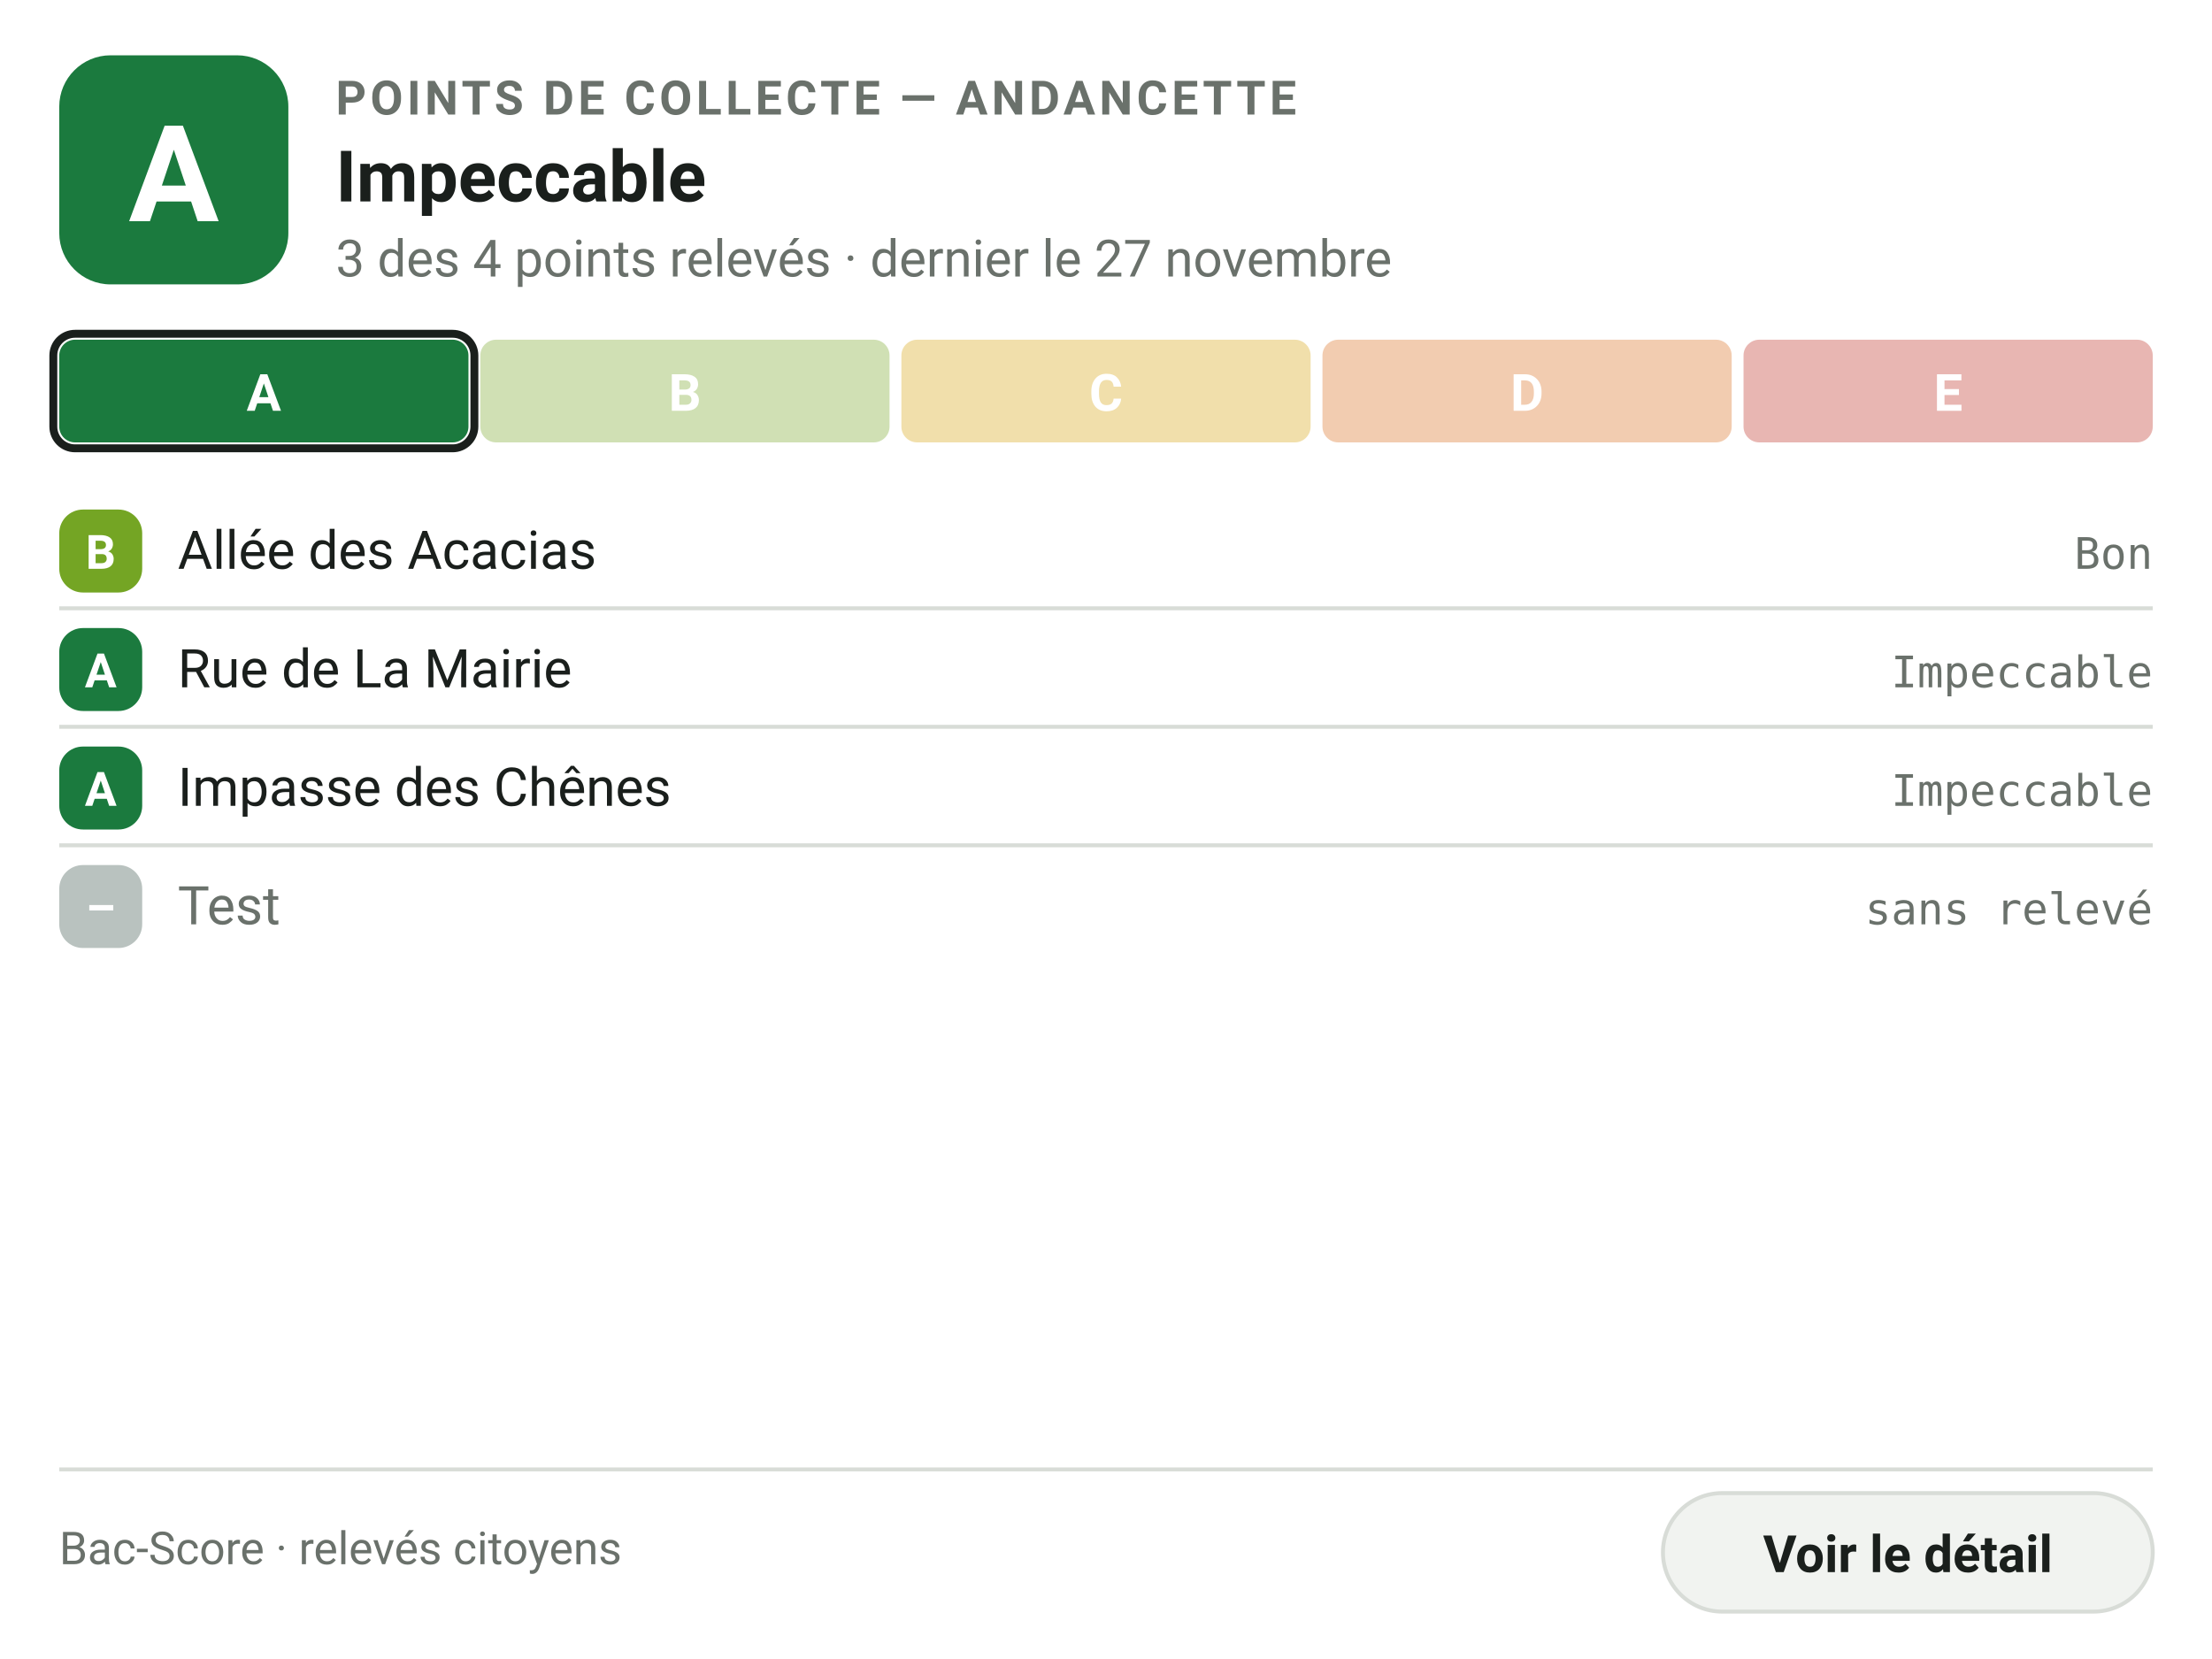
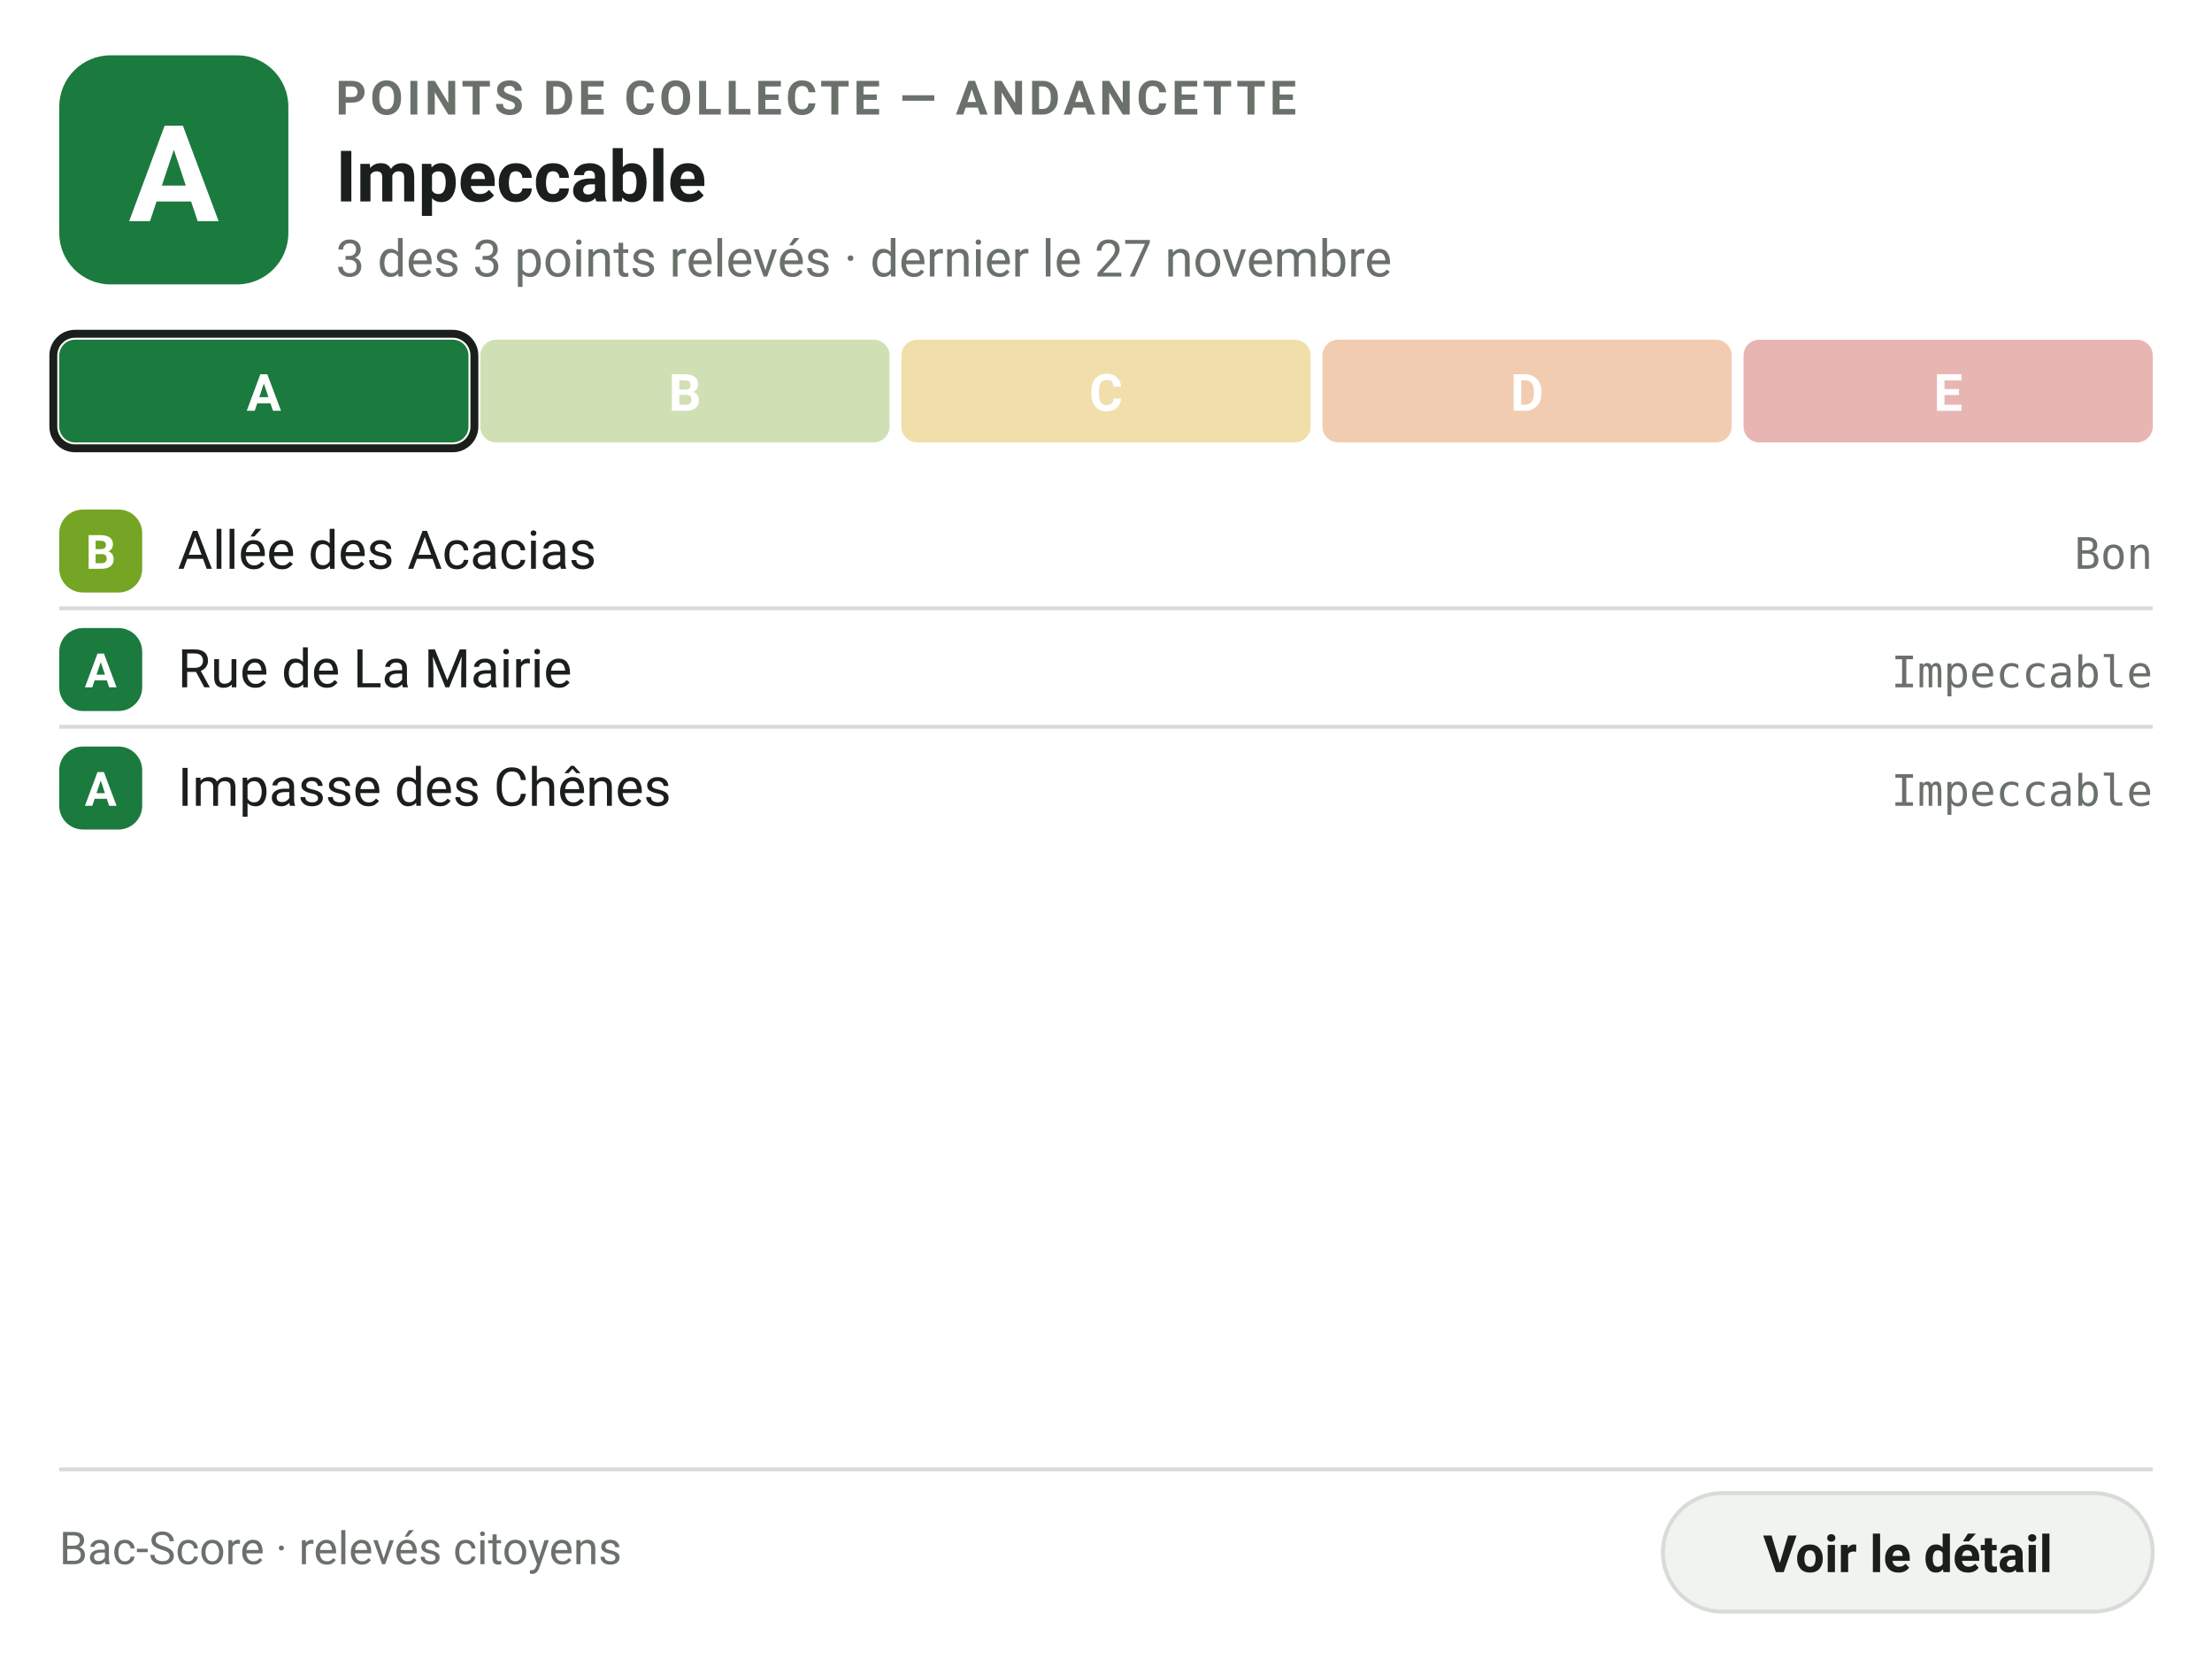
<svg xmlns="http://www.w3.org/2000/svg" width="560" height="420" viewBox="0 0 560 420" role="img" aria-label="Propreté des points de collecte — Andancette : Bac-Score A">
  <rect width="560" height="420" fill="#FFFFFF" />
  <rect x="15" y="14" width="58" height="58" rx="13" fill="#1b7a3e" />
  <text x="44" y="56" text-anchor="middle" font-family="Barlow, system-ui, -apple-system, 'Segoe UI', Roboto, sans-serif" font-size="34" font-weight="600" fill="#fff">A</text>
  <text x="85" y="29" font-family="Barlow, system-ui, -apple-system, 'Segoe UI', Roboto, sans-serif" font-size="12" font-weight="600" letter-spacing="1" fill="#6A716B">POINTS DE COLLECTE — ANDANCETTE</text>
  <text x="85" y="51" font-family="Barlow, system-ui, -apple-system, 'Segoe UI', Roboto, sans-serif" font-size="18" font-weight="600" fill="#1A1F1C">Impeccable</text>
-   <text x="85" y="70" font-family="Barlow, system-ui, -apple-system, 'Segoe UI', Roboto, sans-serif" font-size="13" fill="#6A716B">3 des 4 points relevés · dernier le 27 novembre</text>
+   <text x="85" y="70" font-family="Barlow, system-ui, -apple-system, 'Segoe UI', Roboto, sans-serif" font-size="13" fill="#6A716B">3 des 3 points relevés · dernier le 27 novembre</text>
  <rect x="15.0" y="86" width="103.6" height="26" rx="4" fill="#1b7a3e" />
  <rect x="13.5" y="84.5" width="106.6" height="29" rx="5.5" fill="none" stroke="#1A1F1C" stroke-width="2" />
  <text x="66.8" y="104" text-anchor="middle" font-family="Barlow, system-ui, -apple-system, 'Segoe UI', Roboto, sans-serif" font-size="13" font-weight="600" fill="#fff">A</text>
  <rect x="121.6" y="86" width="103.6" height="26" rx="4" fill="#74a524" opacity="0.34" />
  <text x="173.4" y="104" text-anchor="middle" font-family="Barlow, system-ui, -apple-system, 'Segoe UI', Roboto, sans-serif" font-size="13" font-weight="600" fill="#fff">B</text>
  <rect x="228.2" y="86" width="103.6" height="26" rx="4" fill="#d7a208" opacity="0.34" />
  <text x="280.0" y="104" text-anchor="middle" font-family="Barlow, system-ui, -apple-system, 'Segoe UI', Roboto, sans-serif" font-size="13" font-weight="600" fill="#fff">C</text>
  <rect x="334.8" y="86" width="103.6" height="26" rx="4" fill="#d96a18" opacity="0.34" />
  <text x="386.6" y="104" text-anchor="middle" font-family="Barlow, system-ui, -apple-system, 'Segoe UI', Roboto, sans-serif" font-size="13" font-weight="600" fill="#fff">D</text>
  <rect x="441.4" y="86" width="103.6" height="26" rx="4" fill="#bd2a1d" opacity="0.34" />
  <text x="493.2" y="104" text-anchor="middle" font-family="Barlow, system-ui, -apple-system, 'Segoe UI', Roboto, sans-serif" font-size="13" font-weight="600" fill="#fff">E</text>
  <rect x="15" y="129" width="21" height="21" rx="6" fill="#74a524" />
  <text x="25.5" y="144" text-anchor="middle" font-family="Barlow, system-ui, -apple-system, 'Segoe UI', Roboto, sans-serif" font-size="12" font-weight="600" fill="#fff">B</text>
  <text x="45" y="144" font-family="Barlow, system-ui, -apple-system, 'Segoe UI', Roboto, sans-serif" font-size="13.5" fill="#1A1F1C">Allée des Acacias</text>
  <text x="545" y="144" text-anchor="end" font-family="'IBM Plex Mono', ui-monospace, SFMono-Regular, Menlo, monospace" font-size="11" fill="#6A716B">Bon</text>
  <line x1="15" y1="154" x2="545" y2="154" stroke="#D8DCD7" stroke-width="1" />
  <rect x="15" y="159" width="21" height="21" rx="6" fill="#1b7a3e" />
  <text x="25.5" y="174" text-anchor="middle" font-family="Barlow, system-ui, -apple-system, 'Segoe UI', Roboto, sans-serif" font-size="12" font-weight="600" fill="#fff">A</text>
  <text x="45" y="174" font-family="Barlow, system-ui, -apple-system, 'Segoe UI', Roboto, sans-serif" font-size="13.5" fill="#1A1F1C">Rue de La Mairie</text>
  <text x="545" y="174" text-anchor="end" font-family="'IBM Plex Mono', ui-monospace, SFMono-Regular, Menlo, monospace" font-size="11" fill="#6A716B">Impeccable</text>
  <line x1="15" y1="184" x2="545" y2="184" stroke="#D8DCD7" stroke-width="1" />
  <rect x="15" y="189" width="21" height="21" rx="6" fill="#1b7a3e" />
  <text x="25.5" y="204" text-anchor="middle" font-family="Barlow, system-ui, -apple-system, 'Segoe UI', Roboto, sans-serif" font-size="12" font-weight="600" fill="#fff">A</text>
  <text x="45" y="204" font-family="Barlow, system-ui, -apple-system, 'Segoe UI', Roboto, sans-serif" font-size="13.5" fill="#1A1F1C">Impasse des Chênes</text>
  <text x="545" y="204" text-anchor="end" font-family="'IBM Plex Mono', ui-monospace, SFMono-Regular, Menlo, monospace" font-size="11" fill="#6A716B">Impeccable</text>
-   <line x1="15" y1="214" x2="545" y2="214" stroke="#D8DCD7" stroke-width="1" />
-   <rect x="15" y="219" width="21" height="21" rx="6" fill="#b9c2bf" />
-   <text x="25.5" y="234" text-anchor="middle" font-family="Barlow, system-ui, -apple-system, 'Segoe UI', Roboto, sans-serif" font-size="12" font-weight="600" fill="#fff">–</text>
-   <text x="45" y="234" font-family="Barlow, system-ui, -apple-system, 'Segoe UI', Roboto, sans-serif" font-size="13.5" fill="#6A716B">Test</text>
-   <text x="545" y="234" text-anchor="end" font-family="'IBM Plex Mono', ui-monospace, SFMono-Regular, Menlo, monospace" font-size="11" fill="#6A716B">sans relevé</text>
  <line x1="15" y1="372" x2="545" y2="372" stroke="#D8DCD7" stroke-width="1" />
  <text x="15" y="396" font-family="Barlow, system-ui, -apple-system, 'Segoe UI', Roboto, sans-serif" font-size="11.5" fill="#6A716B">Bac-Score · relevés citoyens</text>
  <rect x="421" y="378" width="124" height="30" rx="15" fill="#F1F3F0" stroke="#D8DCD7" />
  <text x="483" y="398" text-anchor="middle" font-family="Barlow, system-ui, -apple-system, 'Segoe UI', Roboto, sans-serif" font-size="13" font-weight="600" fill="#1A1F1C">Voir le détail</text>
</svg>
